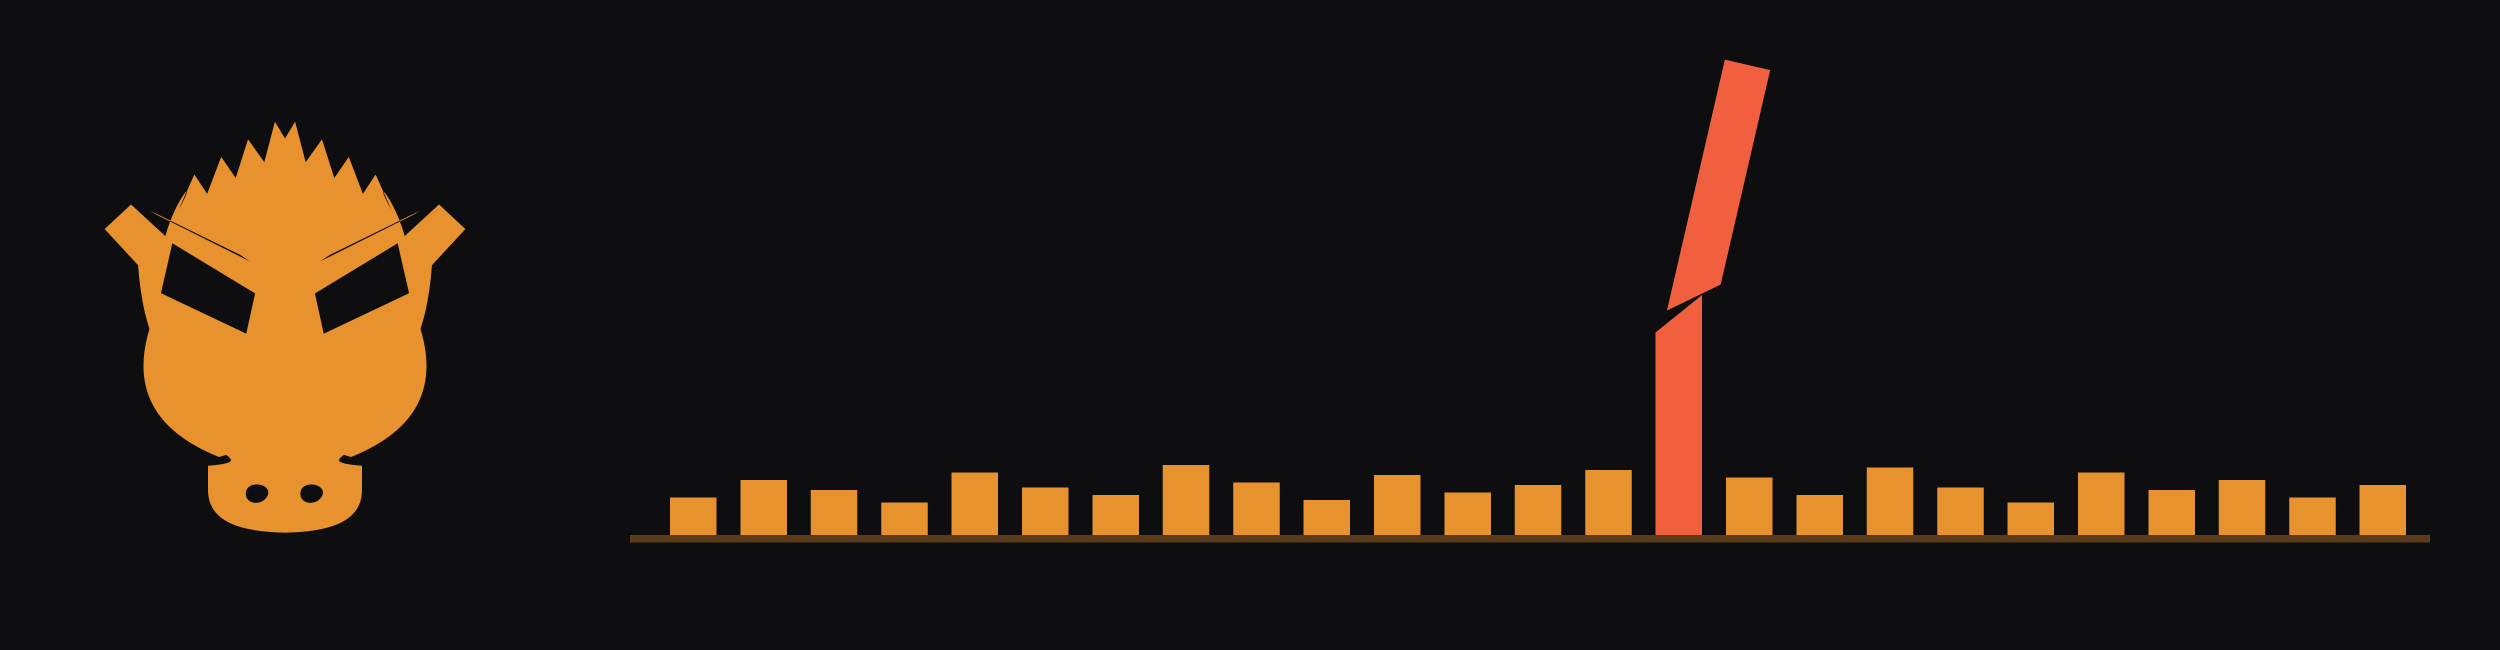
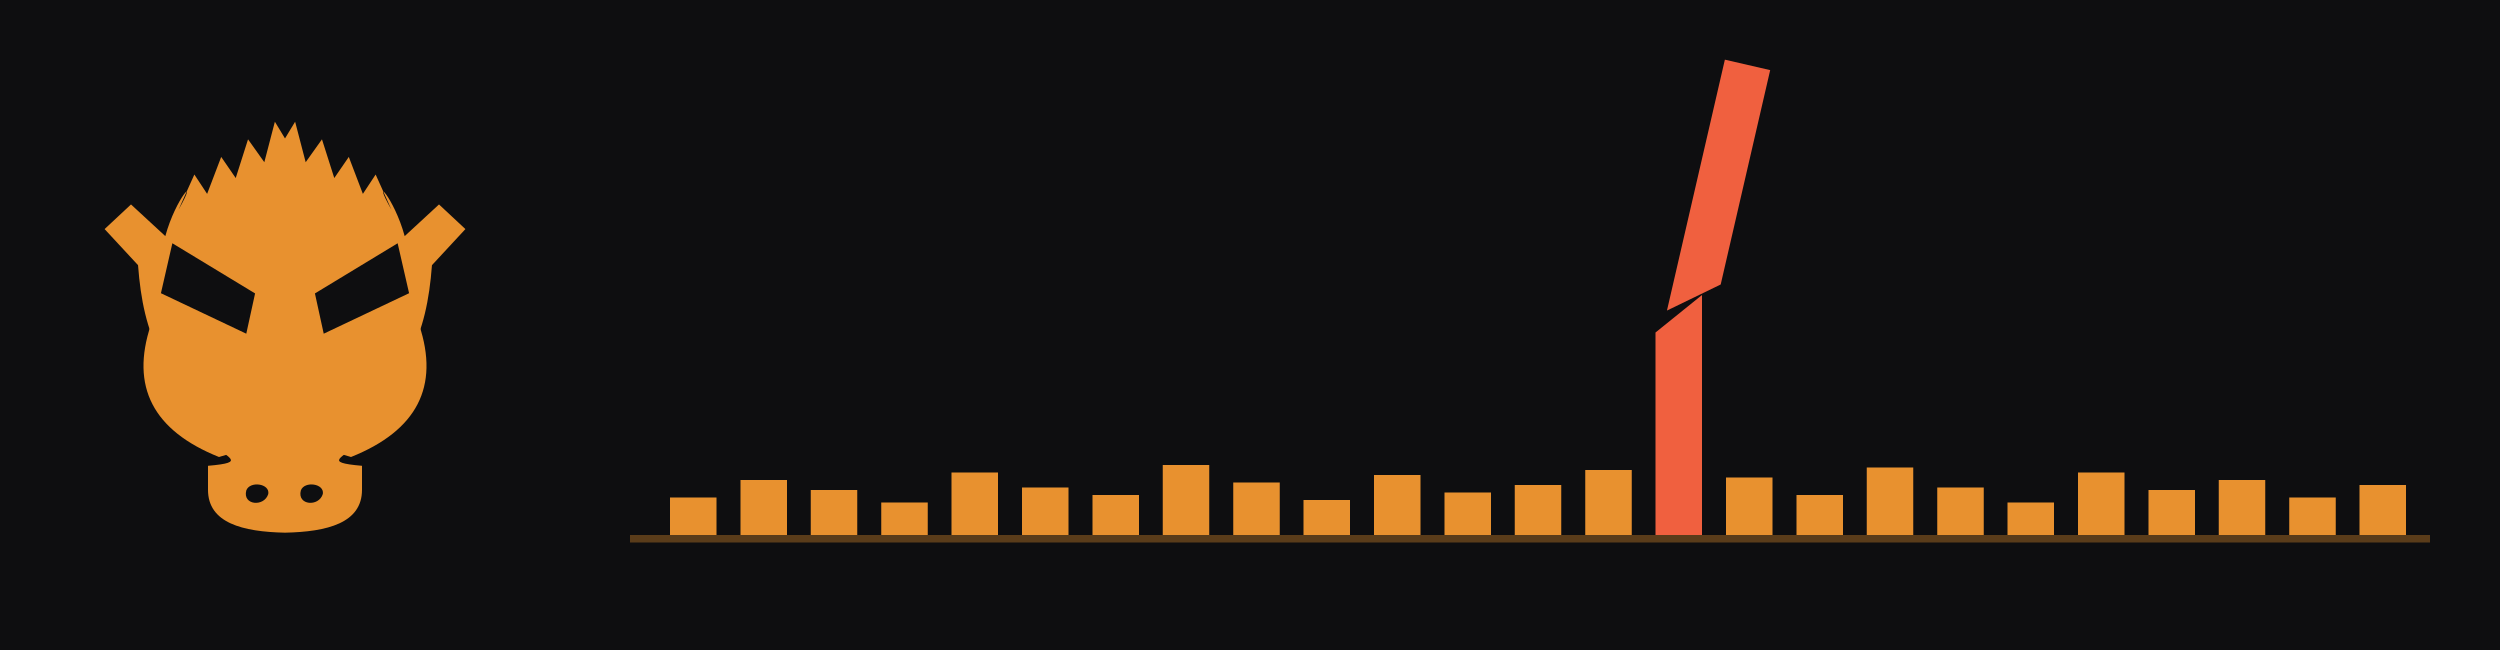
<svg xmlns="http://www.w3.org/2000/svg" viewBox="0 0 1000 260" role="img" aria-label="cpu-hog-watch: a runaway process, stopped">
  <rect width="1000" height="260" fill="#0E0E10" />
  <g transform="translate(26 42) scale(1.46667)">
    <path fill="#E8912F" fill-rule="nonzero" d="M42.00,96.00 Q15.00,85.20 23.40,60.00 Q38.28,73.68 50.40,93.48 Z M78.00,96.00 Q105.00,85.20 96.60,60.00 Q81.72,73.68 69.60,93.48 Z" />
-     <path fill="#E8912F" fill-rule="evenodd" d="M60.00,9.12 L62.76,4.56 L65.64,15.60 L70.08,9.36 L73.44,19.92 L77.40,14.16 L81.24,24.24 L84.72,18.96 L89.04,28.56 C83.28,18.48 89.76,25.20 92.64,35.76 L102.00,27.12 L109.20,33.84 L100.08,43.68 C99.36,53.28 97.68,61.20 93.84,68.40 C93.36,77.76 90.24,85.44 79.80,92.16 C76.32,96.24 69.84,97.44 81.00,98.40 L81.00,104.95 C81.00,114.00 71.55,116.40 60.00,116.64 C48.45,116.40 39.00,114.00 39.00,104.95 L39.00,98.40 C50.16,97.44 43.68,96.24 40.20,92.16 C29.76,85.44 26.64,77.76 26.16,68.40 C22.32,61.20 20.64,53.28 19.92,43.68 L10.80,33.84 L18.00,27.12 L27.36,35.76 C30.24,25.20 36.72,18.48 30.96,28.56 L35.28,18.96 L38.76,24.24 L42.60,14.16 L46.56,19.92 L49.92,9.36 L54.36,15.60 L57.24,4.56 L60.00,9.12 Z M49.44,105.12 C48.36,109.20 54.36,109.68 55.44,106.08 C55.92,103.20 50.40,102.48 49.44,105.12 Z M29.28,37.71 L51.84,51.39 L49.44,62.37 L26.16,51.33 Z M24.96,29.93 L50.40,42.65 L47.76,40.87 L23.28,28.87 Z M64.32,105.12 C63.24,109.20 69.24,109.68 70.32,106.08 C70.80,103.20 65.28,102.48 64.32,105.12 Z M90.72,37.71 L68.16,51.39 L70.56,62.37 L93.84,51.33 Z M95.04,29.93 L69.60,42.65 L72.24,40.87 L96.72,28.87 Z" />
+     <path fill="#E8912F" fill-rule="evenodd" d="M60.00,9.12 L62.76,4.56 L65.64,15.60 L70.08,9.36 L73.44,19.92 L77.40,14.16 L81.24,24.24 L84.72,18.96 L89.04,28.56 C83.28,18.48 89.76,25.20 92.64,35.76 L102.00,27.12 L109.20,33.84 L100.08,43.68 C99.36,53.28 97.68,61.20 93.84,68.40 C93.36,77.76 90.24,85.44 79.80,92.16 C76.32,96.24 69.84,97.44 81.00,98.40 L81.00,104.95 C81.00,114.00 71.55,116.40 60.00,116.64 C48.45,116.40 39.00,114.00 39.00,104.95 L39.00,98.40 C50.16,97.44 43.68,96.24 40.20,92.16 C29.76,85.44 26.64,77.76 26.16,68.40 C22.32,61.20 20.64,53.28 19.92,43.68 L10.80,33.84 L18.00,27.12 L27.36,35.76 C30.24,25.20 36.72,18.48 30.96,28.56 L35.28,18.96 L38.76,24.24 L42.60,14.16 L46.56,19.92 L49.92,9.36 L54.36,15.60 L57.24,4.56 L60.00,9.12 Z M49.44,105.12 C48.36,109.20 54.36,109.68 55.44,106.08 C55.92,103.20 50.40,102.48 49.44,105.12 Z M29.28,37.71 L51.84,51.39 L49.44,62.37 L26.16,51.33 Z M64.32,105.12 C63.24,109.20 69.24,109.68 70.32,106.08 C70.80,103.20 65.28,102.48 64.32,105.12 Z M90.72,37.71 L68.16,51.39 L70.56,62.37 L93.84,51.33 Z" />
  </g>
  <rect x="252" y="214" width="720" height="3" fill="#E8912F" opacity="0.35" />
  <rect x="268.0" y="199" width="18.6" height="15" fill="#E8912F" />
  <rect x="296.2" y="192" width="18.6" height="22" fill="#E8912F" />
  <rect x="324.3" y="196" width="18.6" height="18" fill="#E8912F" />
  <rect x="352.5" y="201" width="18.6" height="13" fill="#E8912F" />
  <rect x="380.6" y="189" width="18.6" height="25" fill="#E8912F" />
  <rect x="408.8" y="195" width="18.6" height="19" fill="#E8912F" />
  <rect x="437.0" y="198" width="18.6" height="16" fill="#E8912F" />
  <rect x="465.1" y="186" width="18.6" height="28" fill="#E8912F" />
  <rect x="493.3" y="193" width="18.6" height="21" fill="#E8912F" />
  <rect x="521.4" y="200" width="18.6" height="14" fill="#E8912F" />
  <rect x="549.6" y="190" width="18.6" height="24" fill="#E8912F" />
  <rect x="577.8" y="197" width="18.6" height="17" fill="#E8912F" />
  <rect x="605.9" y="194" width="18.6" height="20" fill="#E8912F" />
  <rect x="634.1" y="188" width="18.6" height="26" fill="#E8912F" />
  <path fill="#F0603F" d="M662.2,214 L662.2,133 L680.8,118 L680.8,214 Z" />
  <g transform="rotate(13 671.5 74.0) translate(16 -9)">
    <path fill="#F0603F" d="M662.2,30 L680.8,30 L680.8,118 L662.2,133 Z" />
  </g>
  <rect x="690.4" y="191" width="18.6" height="23" fill="#E8912F" />
  <rect x="718.6" y="198" width="18.6" height="16" fill="#E8912F" />
  <rect x="746.7" y="187" width="18.6" height="27" fill="#E8912F" />
  <rect x="774.9" y="195" width="18.6" height="19" fill="#E8912F" />
  <rect x="803.0" y="201" width="18.6" height="13" fill="#E8912F" />
  <rect x="831.2" y="189" width="18.6" height="25" fill="#E8912F" />
  <rect x="859.4" y="196" width="18.6" height="18" fill="#E8912F" />
  <rect x="887.5" y="192" width="18.6" height="22" fill="#E8912F" />
  <rect x="915.7" y="199" width="18.6" height="15" fill="#E8912F" />
  <rect x="943.8" y="194" width="18.6" height="20" fill="#E8912F" />
</svg>
